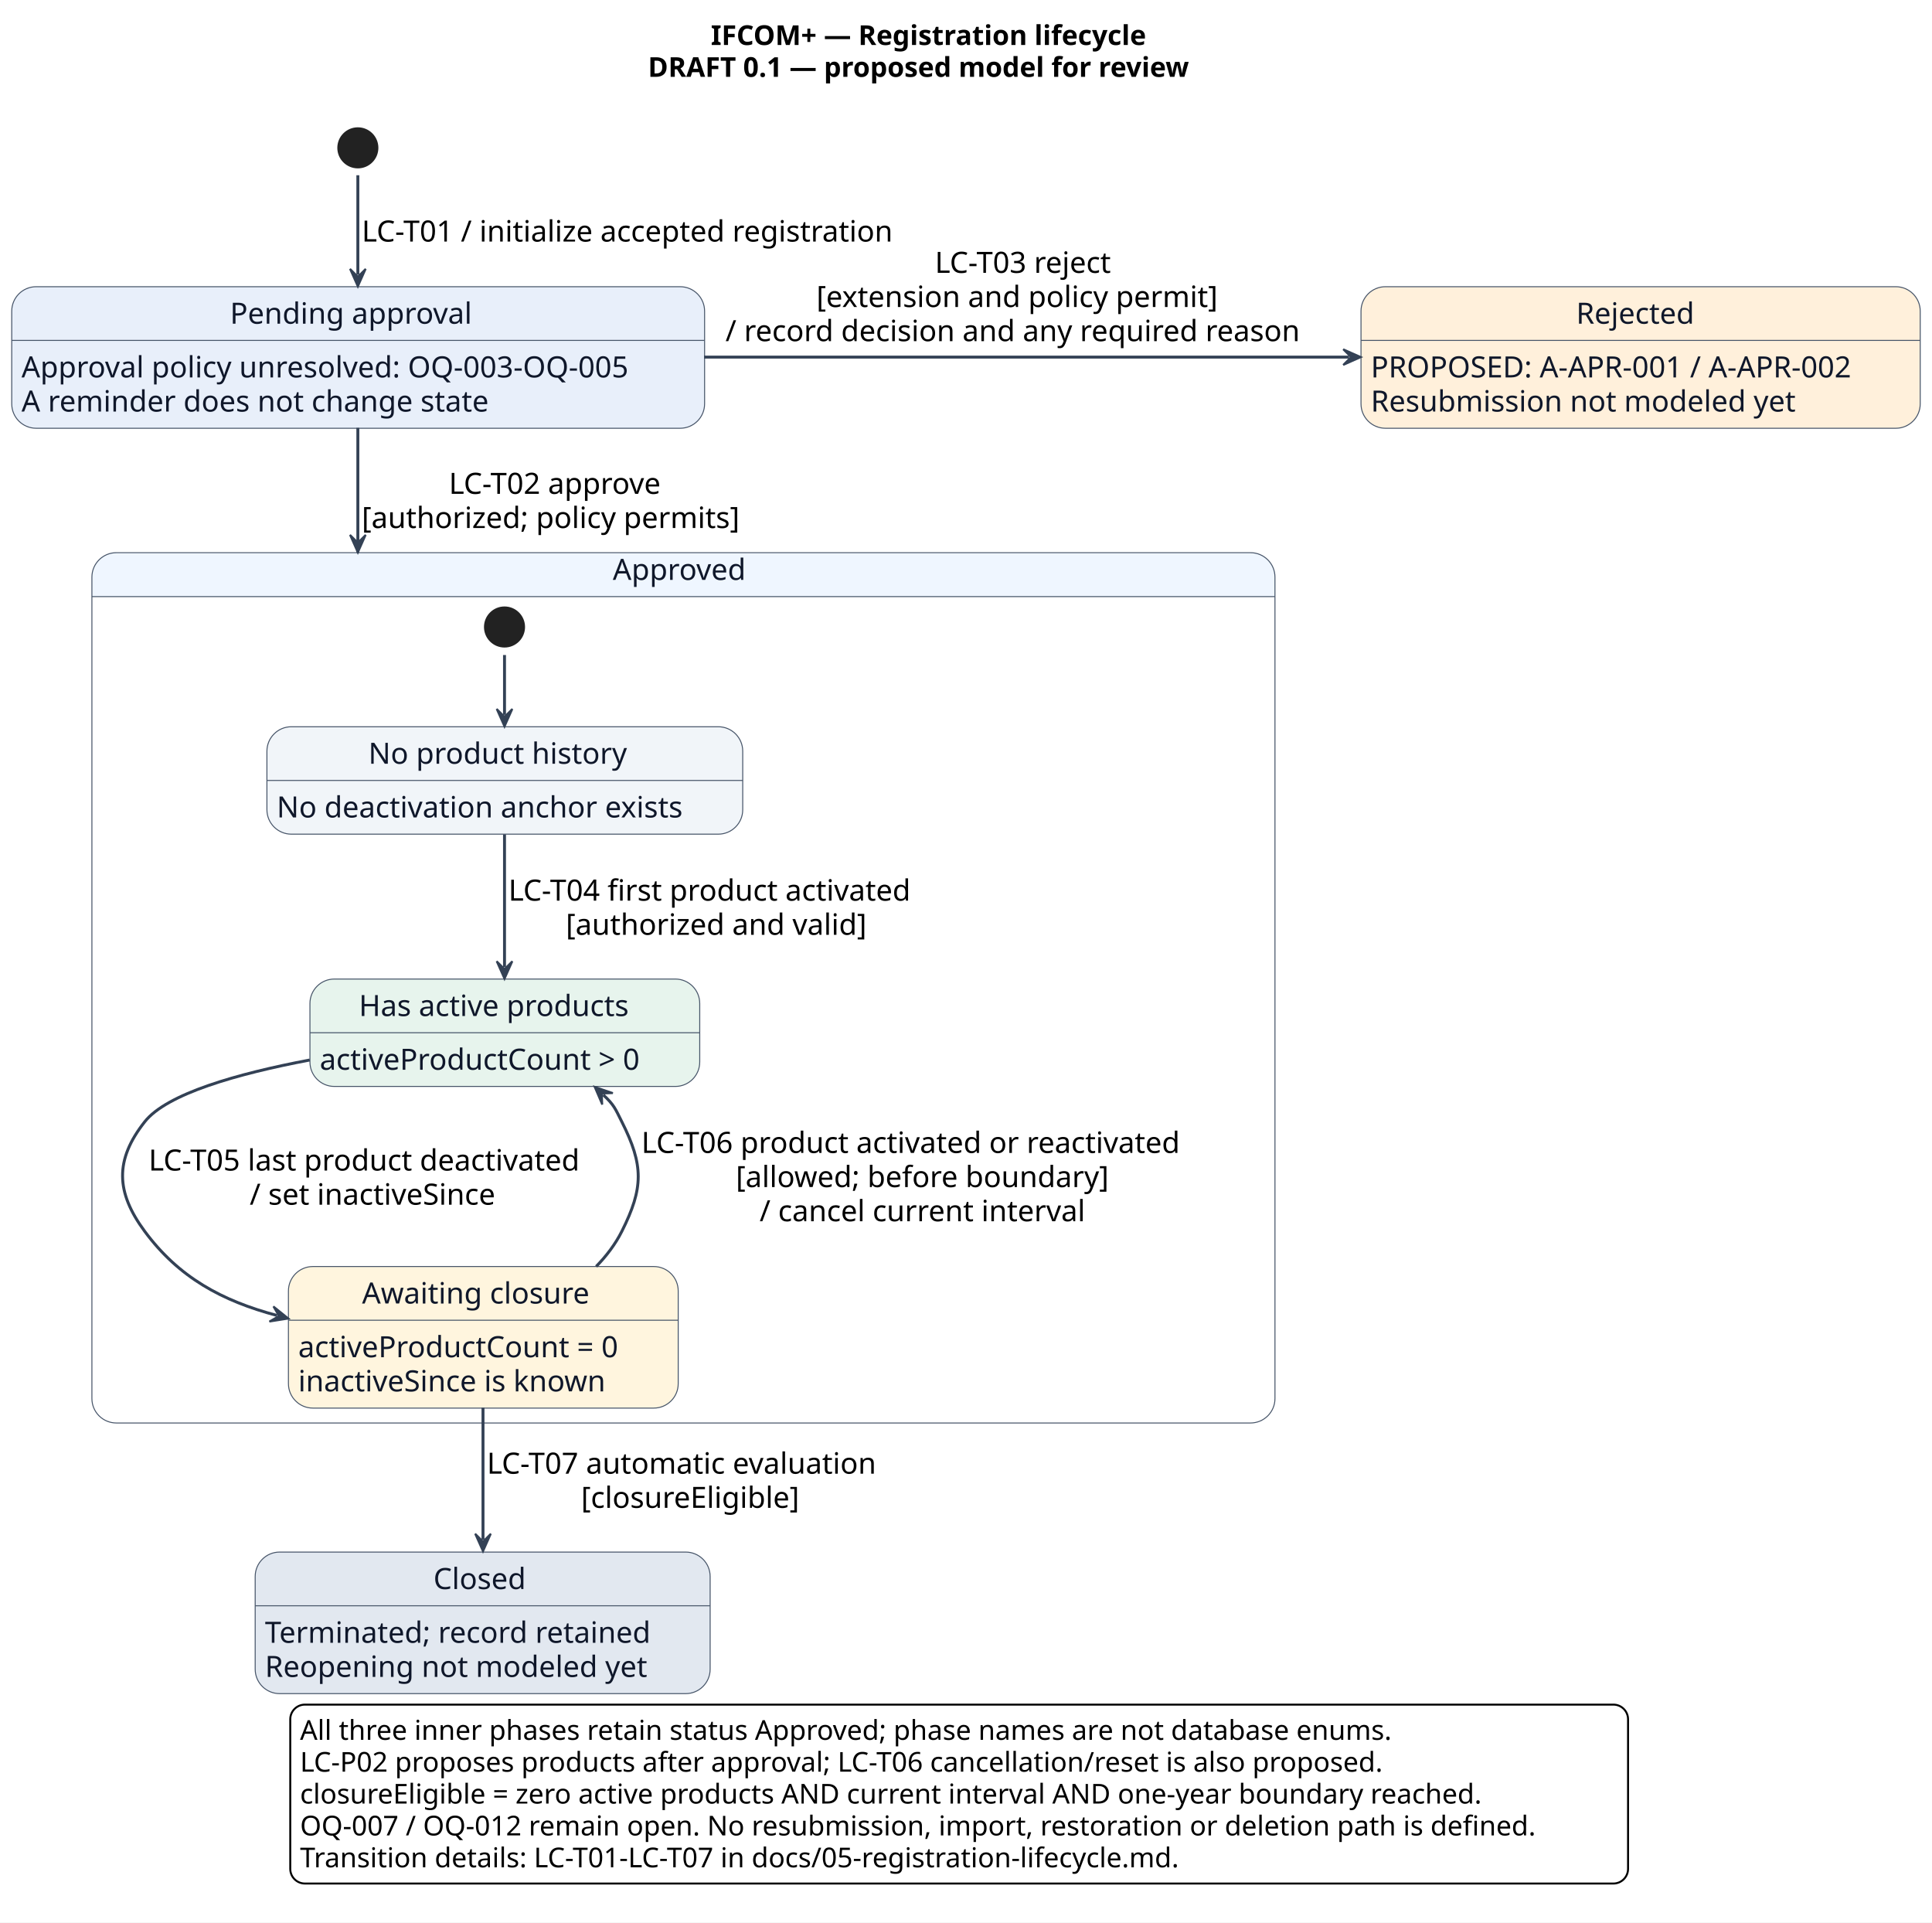
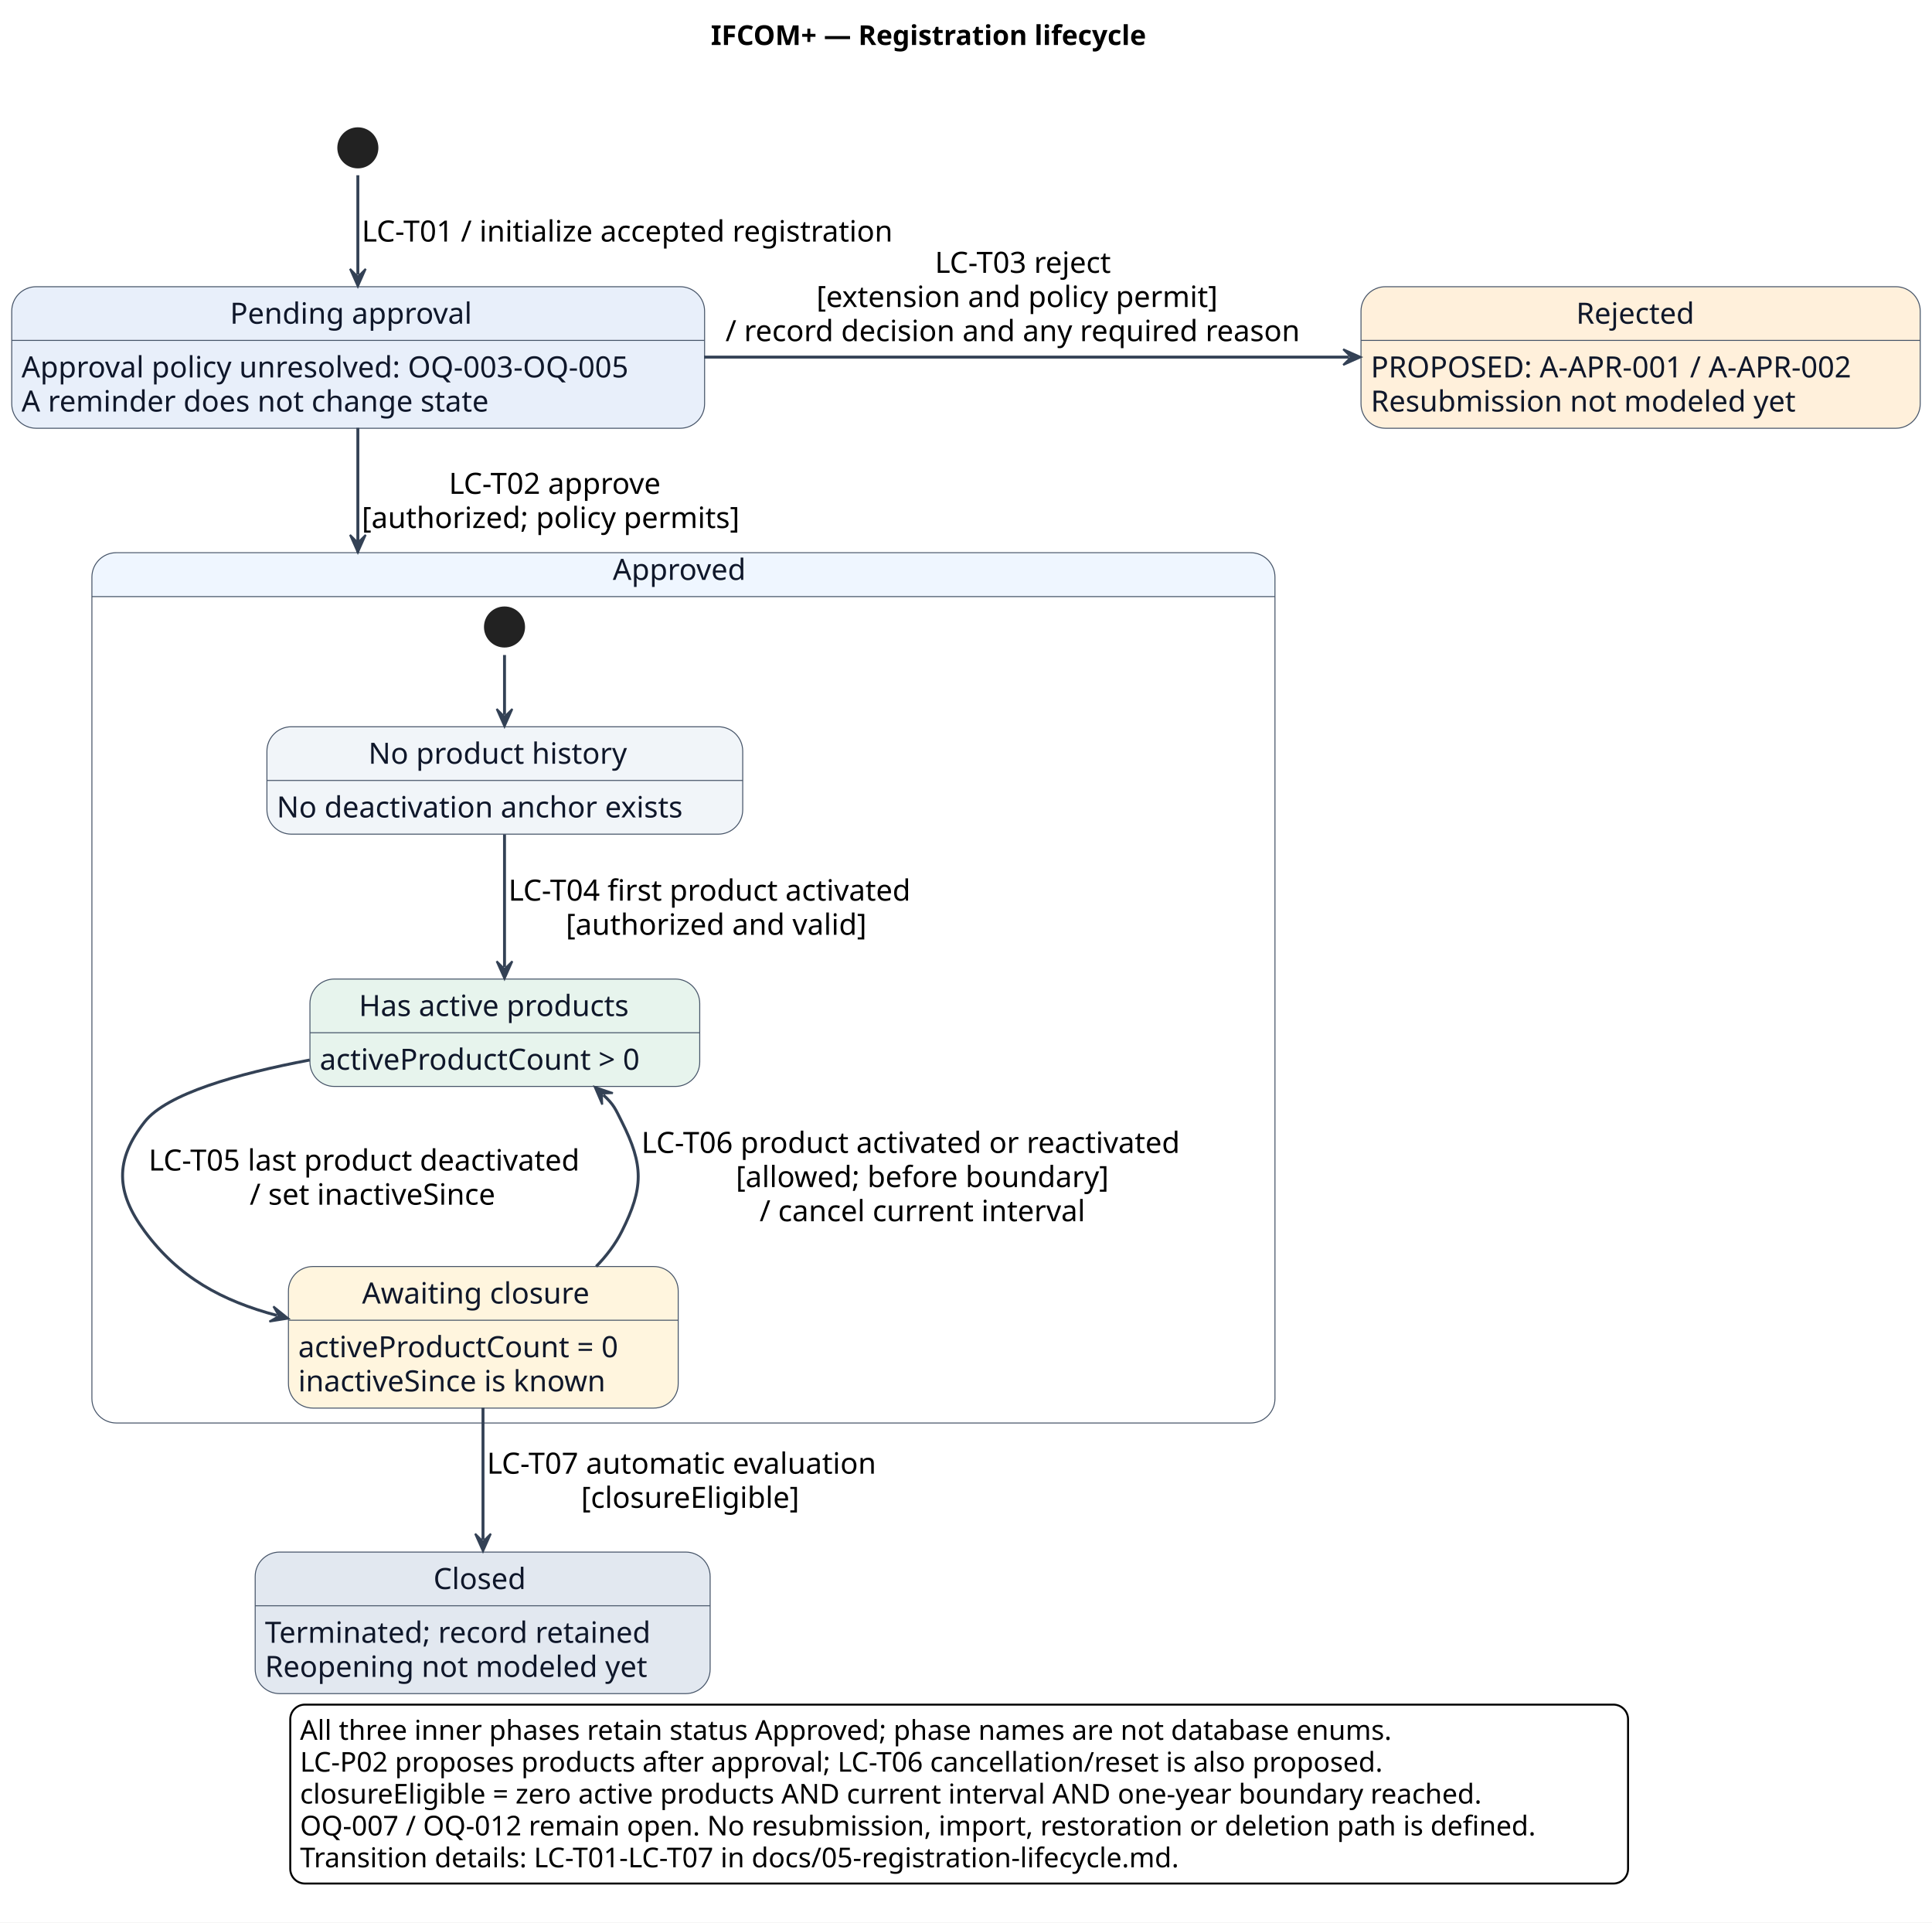
<svg xmlns="http://www.w3.org/2000/svg" contentStyleType="text/css" data-diagram-type="STATE" height="983px" preserveAspectRatio="none" style="width:988px;height:983px;background:#FFFFFF;" version="1.1" viewBox="0 0 988 983" width="988px" zoomAndPan="magnify">
  <rect x="0" y="0" width="100%" height="100%" fill="#FFFFFF" />
  <defs />
  <g>
    <g class="title" data-source-line="2">
      <text fill="#000000" font-family="sans-serif" font-size="14" font-weight="bold" lengthAdjust="spacing" textLength="253.982" x="363.509" y="22.995">IFCOM+ — Registration lifecycle</text>
-       <text fill="#000000" font-family="sans-serif" font-size="14" font-weight="bold" lengthAdjust="spacing" textLength="318.315" x="331.342" y="39.292">DRAFT 0.1 — proposed model for review</text>
    </g>
    <g class="cluster" data-entity="Approved" data-source-line="26" data-uid="ent0004" id="cluster_Approved">
      <path d="M59.5,282.594 L639.5,282.594 A12.5,12.5 0 0 1 652,295.094 L652,305.055 L47,305.055 L47,295.094 A12.5,12.5 0 0 1 59.5,282.594" fill="#EFF6FF" />
      <rect fill="none" height="445" rx="12.5" ry="12.5" style="stroke:#475569;stroke-width:0.5;" width="605" x="47" y="282.594" />
      <line style="stroke:#475569;stroke-width:0.5;" x1="47" x2="652" y1="305.055" y2="305.055" />
      <text fill="#0F172A" font-family="sans-serif" font-size="15" lengthAdjust="spacing" textLength="72.275" x="313.362" y="296.517">Approved</text>
    </g>
    <g id="Pending">
      <rect fill="#E8EFFA" height="72.383" rx="12.5" ry="12.5" style="stroke:#475569;stroke-width:0.5;" width="354.321" x="6" y="146.594" />
      <line style="stroke:#475569;stroke-width:0.5;" x1="6" x2="360.321" y1="174.055" y2="174.055" />
      <text fill="#0F172A" font-family="sans-serif" font-size="15" lengthAdjust="spacing" textLength="131.082" x="117.62" y="165.517">Pending approval</text>
      <text fill="#0F172A" font-family="sans-serif" font-size="15" lengthAdjust="spacing" textLength="334.321" x="11" y="192.978">Approval policy unresolved: OQ-003-OQ-005</text>
      <text fill="#0F172A" font-family="sans-serif" font-size="15" lengthAdjust="spacing" textLength="256.209" x="11" y="210.439">A reminder does not change state</text>
    </g>
    <g id="Rejected">
      <rect fill="#FFF0DB" height="72.383" rx="12.5" ry="12.5" style="stroke:#475569;stroke-width:0.5;" width="285.979" x="696" y="146.594" />
      <line style="stroke:#475569;stroke-width:0.5;" x1="696" x2="981.979" y1="174.055" y2="174.055" />
      <text fill="#0F172A" font-family="sans-serif" font-size="15" lengthAdjust="spacing" textLength="65.925" x="806.027" y="165.517">Rejected</text>
      <text fill="#0F172A" font-family="sans-serif" font-size="15" lengthAdjust="spacing" textLength="265.979" x="701" y="192.978">PROPOSED: A-APR-001 / A-APR-002</text>
      <text fill="#0F172A" font-family="sans-serif" font-size="15" lengthAdjust="spacing" textLength="232.068" x="701" y="210.439">Resubmission not modeled yet</text>
    </g>
    <g id="Closed">
      <rect fill="#E2E8F0" height="72.383" rx="12.5" ry="12.5" style="stroke:#475569;stroke-width:0.5;" width="232.659" x="130.5" y="793.594" />
      <line style="stroke:#475569;stroke-width:0.5;" x1="130.5" x2="363.159" y1="821.055" y2="821.055" />
      <text fill="#0F172A" font-family="sans-serif" font-size="15" lengthAdjust="spacing" textLength="50.383" x="221.638" y="812.517">Closed</text>
      <text fill="#0F172A" font-family="sans-serif" font-size="15" lengthAdjust="spacing" textLength="212.659" x="135.5" y="839.978">Terminated; record retained</text>
      <text fill="#0F172A" font-family="sans-serif" font-size="15" lengthAdjust="spacing" textLength="208.594" x="135.5" y="857.439">Reopening not modeled yet</text>
    </g>
    <ellipse cx="183" cy="75.594" fill="#222222" rx="10" ry="10" style="stroke:#222222;stroke-width:1;" />
    <g id="Approved.NoProducts">
      <rect fill="#F1F5F9" height="54.922" rx="12.5" ry="12.5" style="stroke:#475569;stroke-width:0.5;" width="243.323" x="136.5" y="371.594" />
      <line style="stroke:#475569;stroke-width:0.5;" x1="136.5" x2="379.823" y1="399.055" y2="399.055" />
      <text fill="#0F172A" font-family="sans-serif" font-size="15" lengthAdjust="spacing" textLength="139.548" x="188.387" y="390.517">No product history</text>
      <text fill="#0F172A" font-family="sans-serif" font-size="15" lengthAdjust="spacing" textLength="223.323" x="141.5" y="417.978">No deactivation anchor exists</text>
    </g>
    <g id="Approved.ActiveProducts">
      <rect fill="#E7F4ED" height="54.922" rx="12.5" ry="12.5" style="stroke:#475569;stroke-width:0.5;" width="199.333" x="158.5" y="500.594" />
      <line style="stroke:#475569;stroke-width:0.5;" x1="158.5" x2="357.834" y1="528.055" y2="528.055" />
      <text fill="#0F172A" font-family="sans-serif" font-size="15" lengthAdjust="spacing" textLength="149.253" x="183.54" y="519.517">Has active products</text>
      <text fill="#0F172A" font-family="sans-serif" font-size="15" lengthAdjust="spacing" textLength="179.333" x="163.5" y="546.978">activeProductCount &gt; 0</text>
    </g>
    <g id="Approved.Waiting">
      <rect fill="#FFF5DE" height="72.383" rx="12.5" ry="12.5" style="stroke:#475569;stroke-width:0.5;" width="199.333" x="147.5" y="647.594" />
      <line style="stroke:#475569;stroke-width:0.5;" x1="147.5" x2="346.834" y1="675.055" y2="675.055" />
      <text fill="#0F172A" font-family="sans-serif" font-size="15" lengthAdjust="spacing" textLength="124.043" x="185.145" y="666.517">Awaiting closure</text>
      <text fill="#0F172A" font-family="sans-serif" font-size="15" lengthAdjust="spacing" textLength="179.333" x="152.5" y="693.978">activeProductCount = 0</text>
      <text fill="#0F172A" font-family="sans-serif" font-size="15" lengthAdjust="spacing" textLength="170.603" x="152.5" y="711.439">inactiveSince is known</text>
    </g>
    <ellipse cx="258" cy="320.594" fill="#222222" rx="10" ry="10" style="stroke:#222222;stroke-width:1;" />
    <g class="link" data-entity-1=".start.Approved" data-entity-2="NoProducts" data-uid="lnk3" id="link_.start.Approved_NoProducts">
      <polygon fill="#334155" points="258,371.498,262,362.498,258,366.498,254,362.498,258,371.498" style="stroke:#334155;stroke-width:1;" />
      <path d="M258,334.909 C258,344.597 258,352.931 258,365.498" fill="none" style="stroke:#334155;stroke-width:1.5;" />
    </g>
    <g class="link" data-entity-1="NoProducts" data-entity-2="ActiveProducts" data-uid="lnk4" id="link_NoProducts_ActiveProducts">
      <polygon fill="#334155" points="258,500.505,262,491.505,258,495.505,254,491.505,258,500.505" style="stroke:#334155;stroke-width:1;" />
      <path d="M258,426.717 C258,448.392 258,472.84 258,494.505" fill="none" style="stroke:#334155;stroke-width:1.5;" />
      <text fill="#000000" font-family="sans-serif" font-size="15" lengthAdjust="spacing" textLength="224.319" x="260" y="460.517">LC-T04 first product activated</text>
      <text fill="#000000" font-family="sans-serif" font-size="15" lengthAdjust="spacing" textLength="165.608" x="289.356" y="477.978">[authorized and valid]</text>
    </g>
    <g class="link" data-entity-1="ActiveProducts" data-entity-2="Waiting" data-uid="lnk5" id="link_ActiveProducts_Waiting">
      <polygon fill="#334155" points="147.485,674.185,139.822,667.998,142.654,672.894,137.758,675.727,147.485,674.185" style="stroke:#334155;stroke-width:1;" />
      <path d="M158.385,542.002 C121.209,549.036 85.255,559.292 74,573.594 C58.608,593.152 59.201,609.582 74,629.594 C91.464,653.209 113.451,665.096 141.688,672.636" fill="none" style="stroke:#334155;stroke-width:1.5;" />
      <text fill="#000000" font-family="sans-serif" font-size="15" lengthAdjust="spacing" textLength="240.813" x="76" y="598.517">LC-T05 last product deactivated</text>
      <text fill="#000000" font-family="sans-serif" font-size="15" lengthAdjust="spacing" textLength="137.454" x="127.68" y="615.978">/ set inactiveSince</text>
    </g>
    <g class="link" data-entity-1="Waiting" data-entity-2="ActiveProducts" data-uid="lnk6" id="link_Waiting_ActiveProducts">
      <polygon fill="#334155" points="304.087,555.718,307.964,564.772,307.752,559.119,313.405,558.908,304.087,555.718" style="stroke:#334155;stroke-width:1;" />
      <path d="M304.894,647.556 C310.126,642.182 314.691,636.194 318,629.594 C329.156,607.345 329.19,595.825 318,573.594 C314.618,566.875 314.087,564.997 308.485,559.799" fill="none" style="stroke:#334155;stroke-width:1.5;" />
      <text fill="#000000" font-family="sans-serif" font-size="15" lengthAdjust="spacing" textLength="300.703" x="328" y="589.517">LC-T06 product activated or reactivated</text>
      <text fill="#000000" font-family="sans-serif" font-size="15" lengthAdjust="spacing" textLength="204.089" x="376.307" y="606.978">[allowed; before boundary]</text>
      <text fill="#000000" font-family="sans-serif" font-size="15" lengthAdjust="spacing" textLength="179.839" x="388.432" y="624.439">/ cancel current interval</text>
    </g>
    <g class="link" data-entity-1=".start." data-entity-2="Pending" data-uid="lnk8" id="link_.start._Pending">
      <polygon fill="#334155" points="183,146.489,187,137.489,183,141.489,179,137.489,183,146.489" style="stroke:#334155;stroke-width:1;" />
      <path d="M183,89.617 C183,103.11 183,120.617 183,140.489" fill="none" style="stroke:#334155;stroke-width:1.5;" />
      <text fill="#000000" font-family="sans-serif" font-size="15" lengthAdjust="spacing" textLength="295.078" x="185" y="123.517">LC-T01 / initialize accepted registration</text>
    </g>
    <g class="link" data-entity-1="Pending" data-entity-2="Approved" data-uid="lnk9" id="link_Pending_Approved">
      <polygon fill="#334155" points="183,282.497,187,273.497,183,277.497,179,273.497,183,282.497" style="stroke:#334155;stroke-width:1;" />
      <path d="M183,218.774 C183,233.867 183,251.827 183,268.482 C183,272.646 183,276.728 183,280.663 C183,281.155 183,281.645 183,282.132 C183,282.254 183,276.375 183,276.497" fill="none" style="stroke:#334155;stroke-width:1.5;" />
      <text fill="#000000" font-family="sans-serif" font-size="15" lengthAdjust="spacing" textLength="118.945" x="229.56" y="252.517">LC-T02 approve</text>
      <text fill="#000000" font-family="sans-serif" font-size="15" lengthAdjust="spacing" textLength="208.066" x="185" y="269.978">[authorized; policy permits]</text>
    </g>
    <g class="link" data-entity-1="Pending" data-entity-2="Rejected" data-uid="lnk10" id="link_Pending_Rejected">
      <polygon fill="#334155" points="695.908,182.594,686.908,178.594,690.908,182.594,686.908,186.594,695.908,182.594" style="stroke:#334155;stroke-width:1;" />
      <path d="M360.091,182.594 C465.393,182.594 591.232,182.594 689.908,182.594" fill="none" style="stroke:#334155;stroke-width:1.5;" />
      <text fill="#000000" font-family="sans-serif" font-size="15" lengthAdjust="spacing" textLength="100.181" x="478.106" y="139.517">LC-T03 reject</text>
      <text fill="#000000" font-family="sans-serif" font-size="15" lengthAdjust="spacing" textLength="221.352" x="417.52" y="156.978">[extension and policy permit]</text>
      <text fill="#000000" font-family="sans-serif" font-size="15" lengthAdjust="spacing" textLength="314.392" x="371" y="174.439">/ record decision and any required reason</text>
    </g>
    <g class="link" data-entity-1="Waiting" data-entity-2="Closed" data-uid="lnk11" id="link_Waiting_Closed">
      <polygon fill="#334155" points="247,793.232,251,784.232,247,788.232,243,784.232,247,793.232" style="stroke:#334155;stroke-width:1;" />
      <path d="M247,719.82 C247,742.135 247,764.891 247,787.232" fill="none" style="stroke:#334155;stroke-width:1.5;" />
      <text fill="#000000" font-family="sans-serif" font-size="15" lengthAdjust="spacing" textLength="216.782" x="249" y="753.517">LC-T07 automatic evaluation</text>
      <text fill="#000000" font-family="sans-serif" font-size="15" lengthAdjust="spacing" textLength="120.432" x="297.175" y="770.978">[closureEligible]</text>
    </g>
    <g class="legend" data-source-line="54">
      <rect fill="none" height="91.484" rx="7.5" ry="7.5" style="stroke:#000000;stroke-width:1;" width="684.126" x="148.437" y="871.594" />
      <text fill="#000000" font-family="sans-serif" font-size="14" lengthAdjust="spacing" textLength="601.809" x="153.437" y="889.589">All three inner phases retain status Approved; phase names are not database enums.</text>
      <text fill="#000000" font-family="sans-serif" font-size="14" lengthAdjust="spacing" textLength="597.283" x="153.437" y="905.886">LC-P02 proposes products after approval; LC-T06 cancellation/reset is also proposed.</text>
      <text fill="#000000" font-family="sans-serif" font-size="14" lengthAdjust="spacing" textLength="653.051" x="153.437" y="922.183">closureEligible = zero active products AND current interval AND one-year boundary reached.</text>
      <text fill="#000000" font-family="sans-serif" font-size="14" lengthAdjust="spacing" textLength="674.126" x="153.437" y="938.48">OQ-007 / OQ-012 remain open. No resubmission, import, restoration or deletion path is defined.</text>
      <text fill="#000000" font-family="sans-serif" font-size="14" lengthAdjust="spacing" textLength="489.809" x="153.437" y="954.776">Transition details: LC-T01-LC-T07 in docs/05-registration-lifecycle.md.</text>
    </g>
  </g>
</svg>
